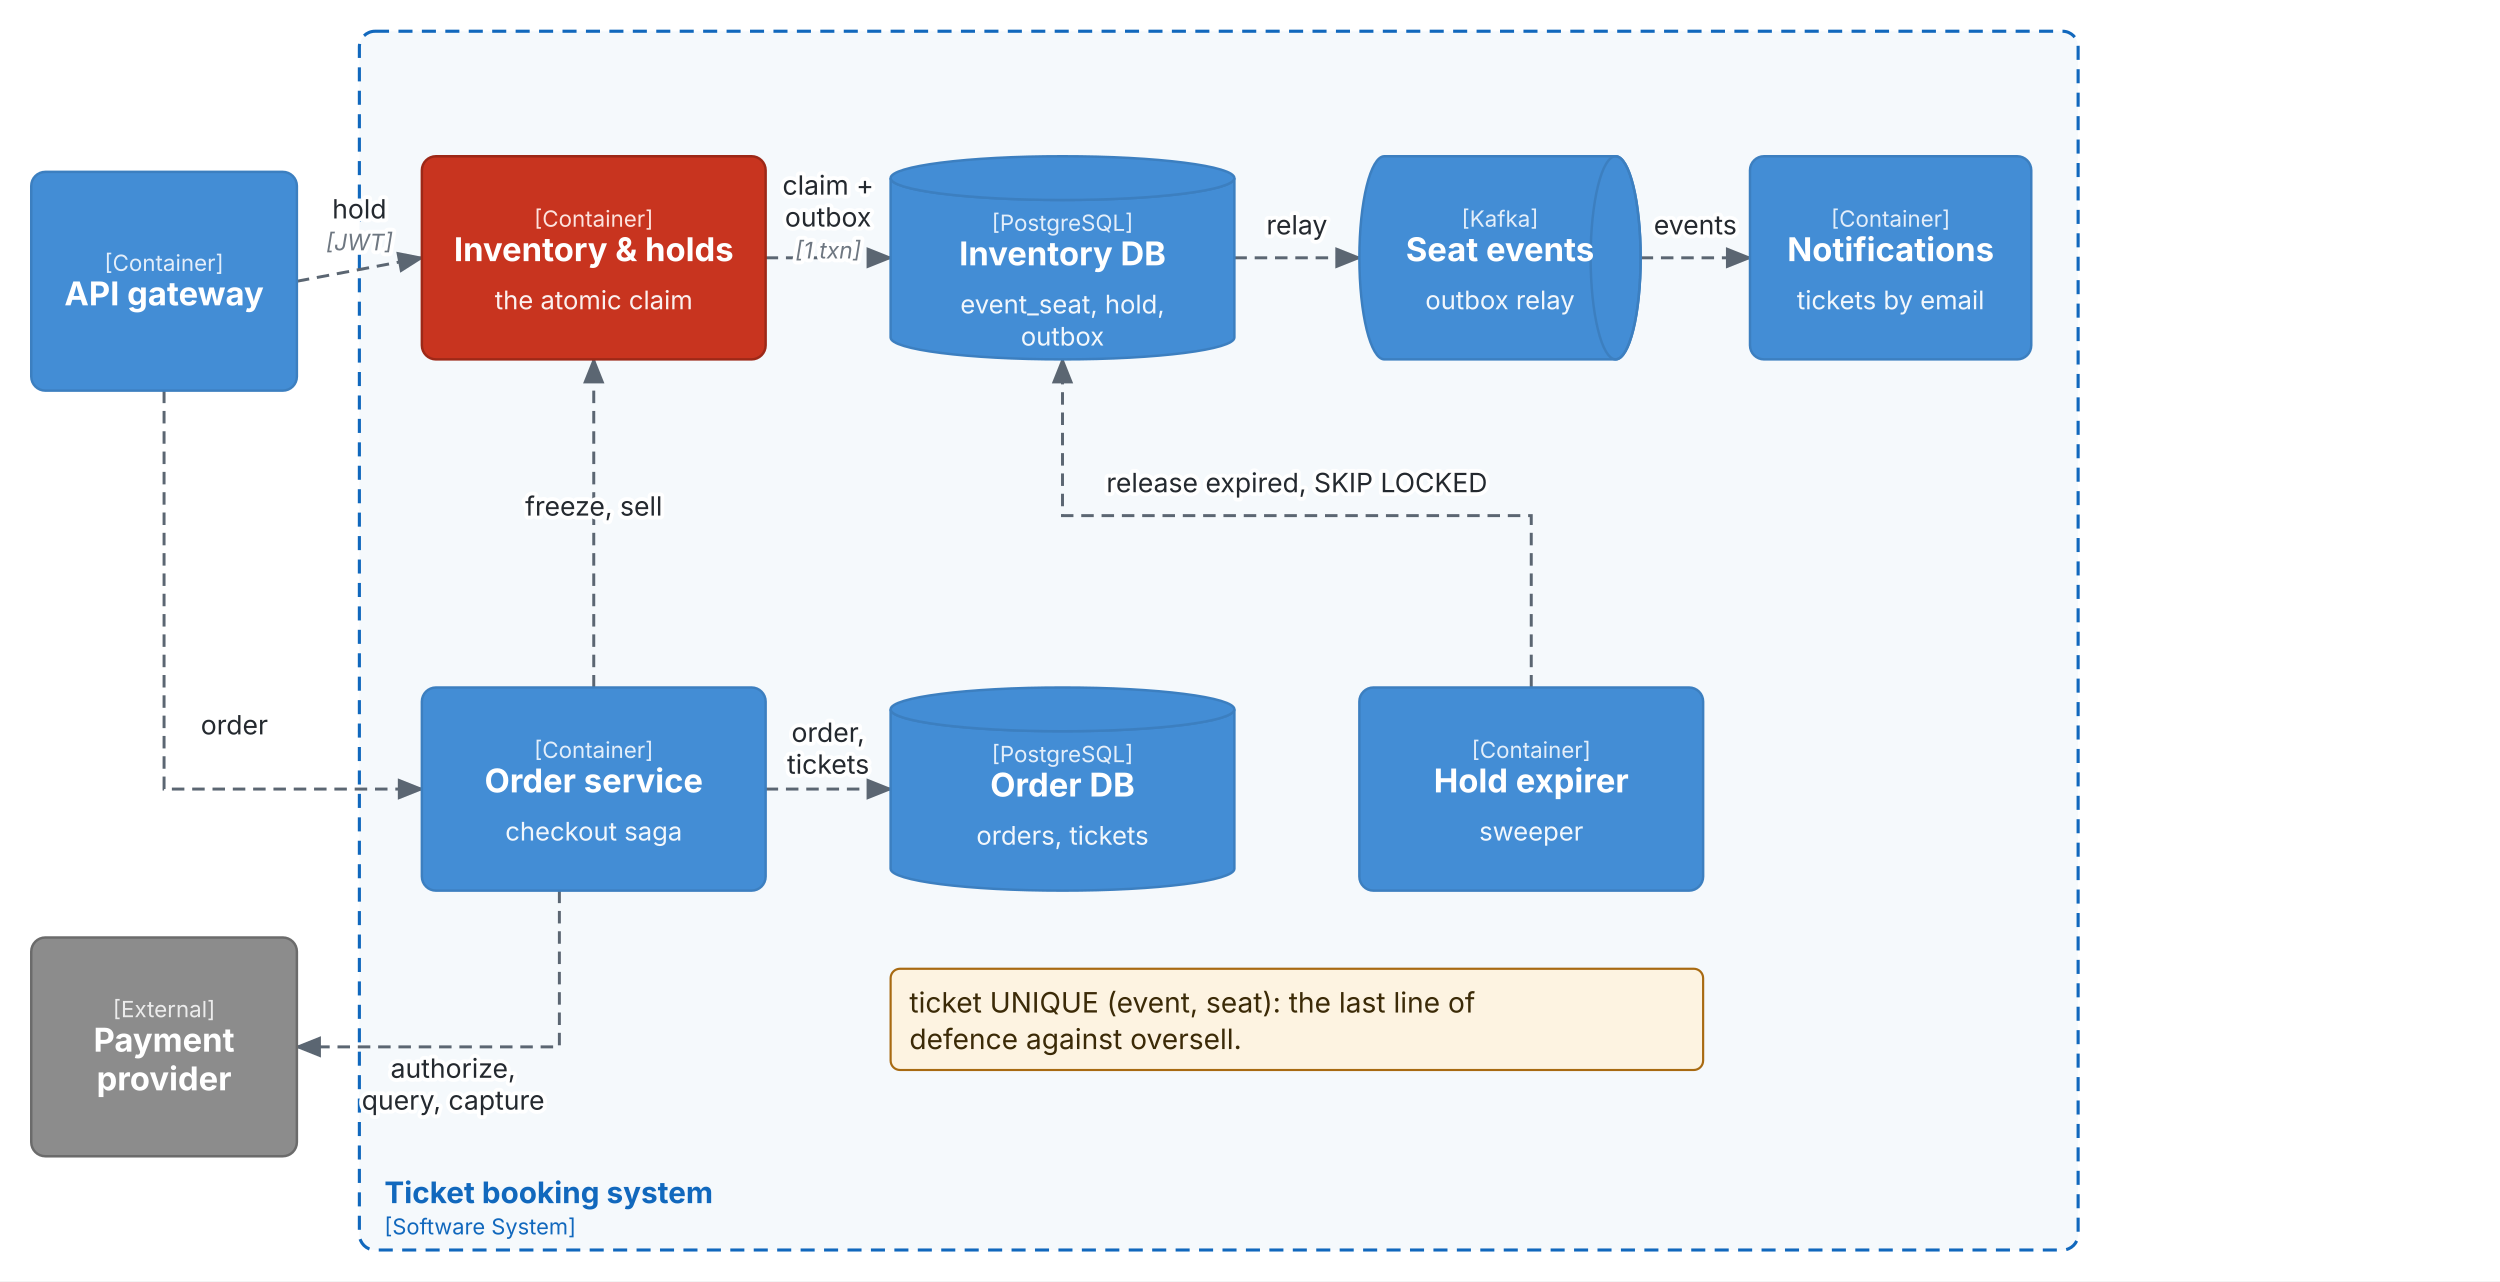
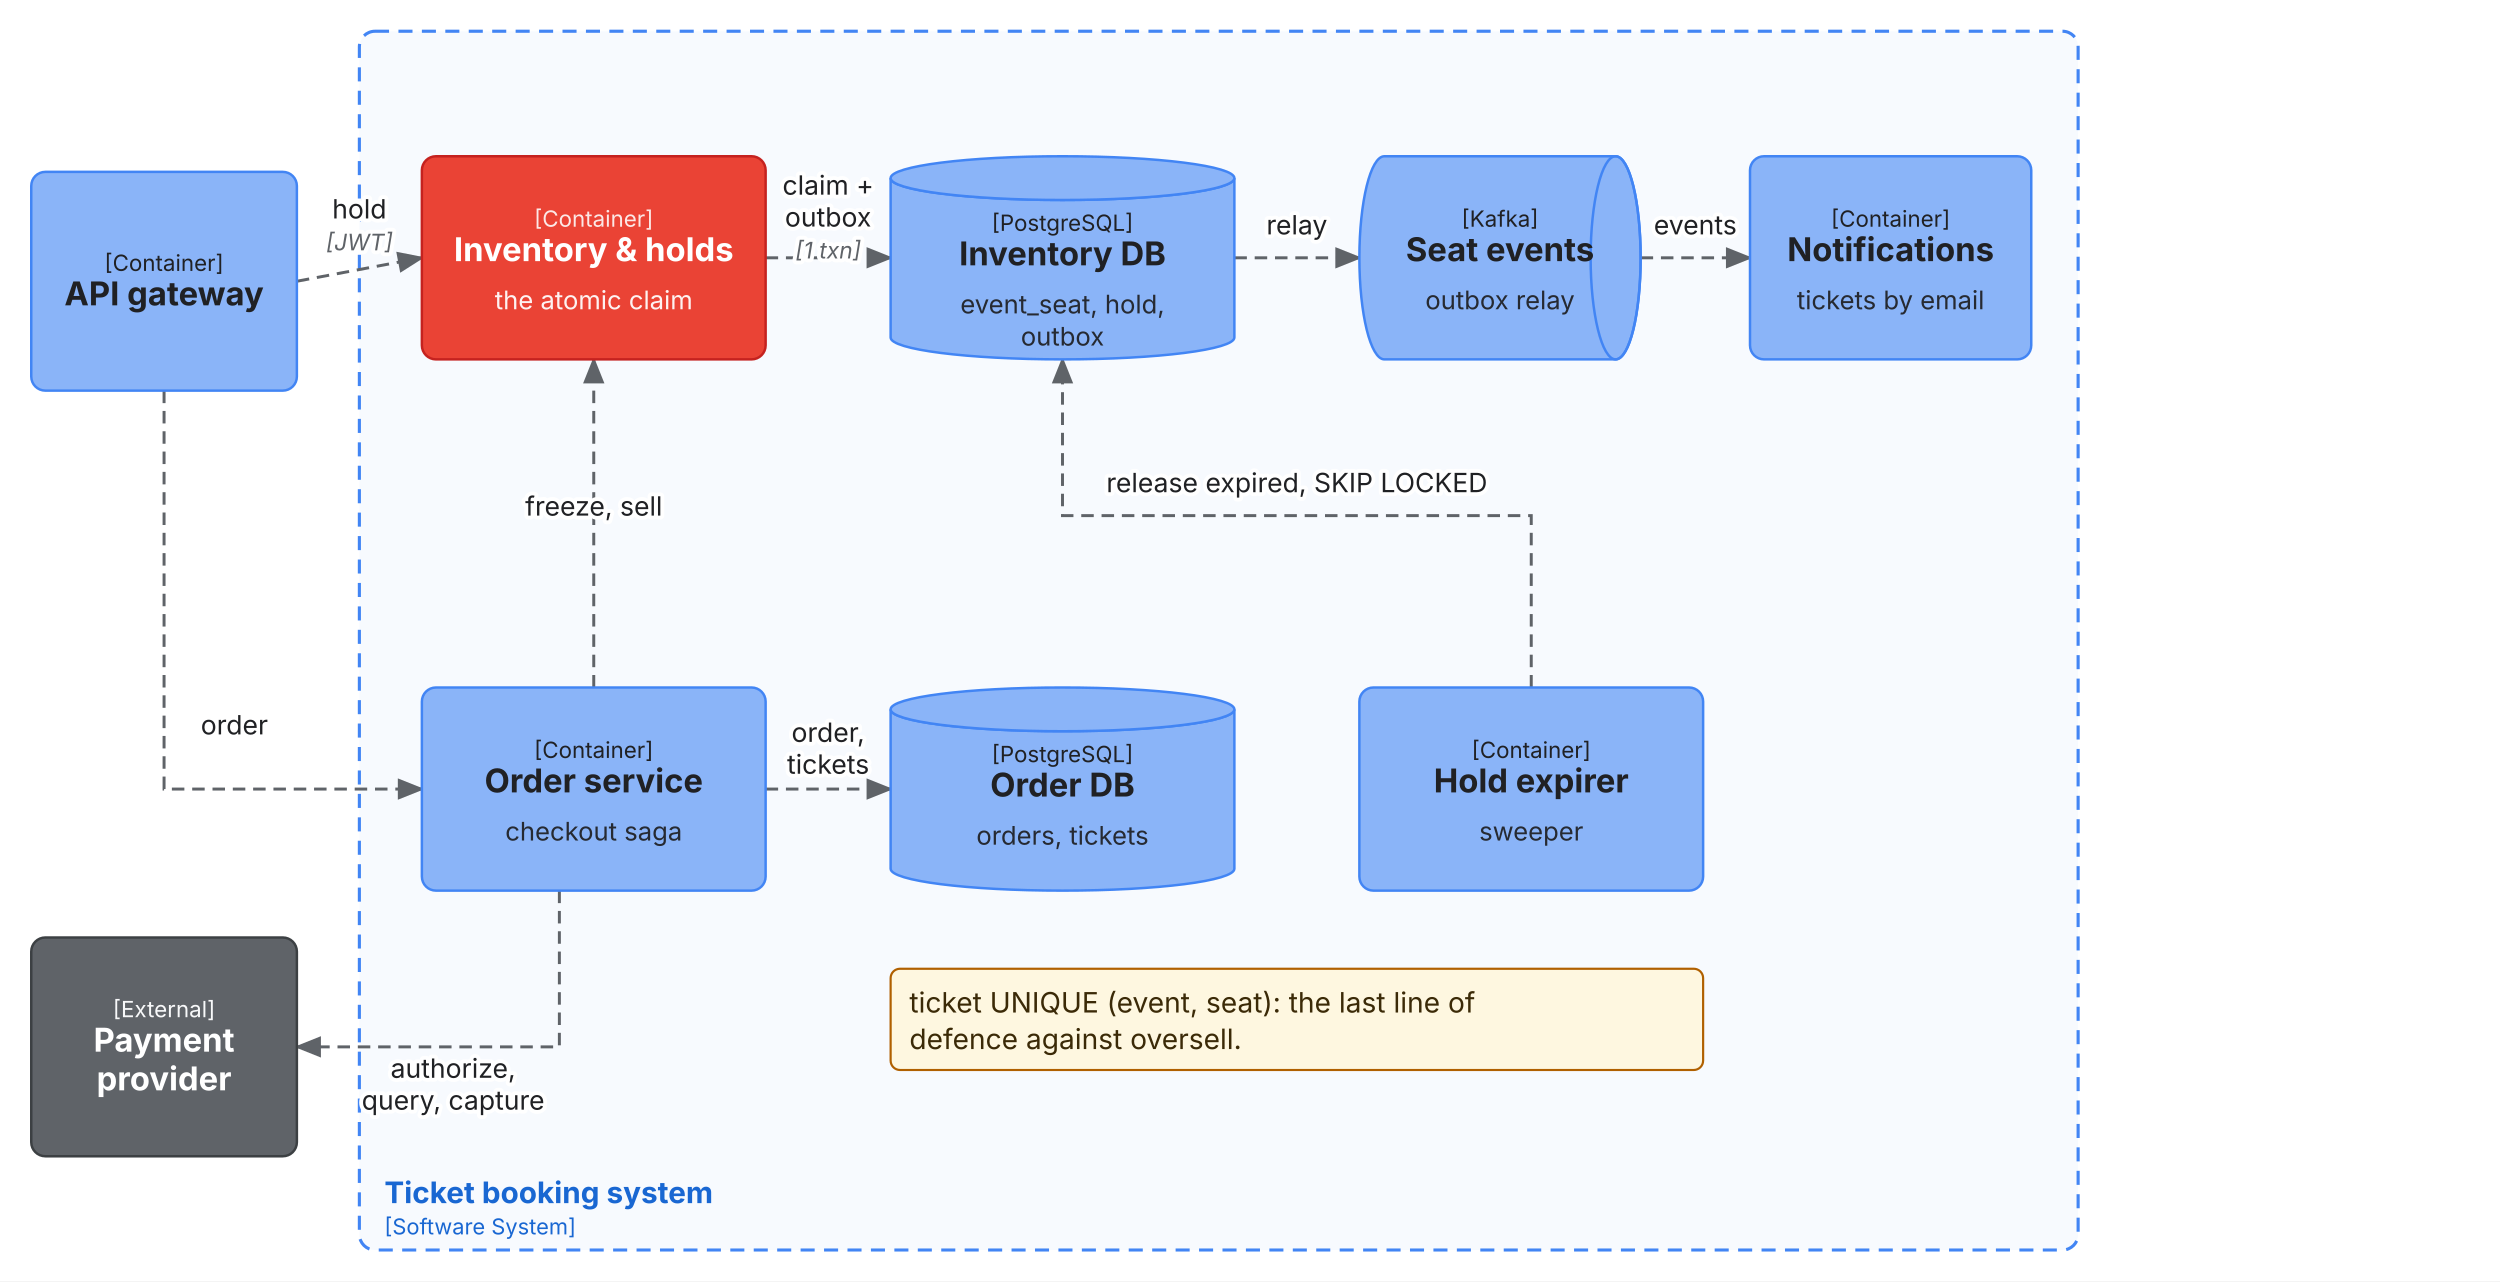
<svg xmlns="http://www.w3.org/2000/svg" class="c4" viewBox="0 0 1600 820" width="1600" height="820">
  <defs>
    <marker id="c4a" viewBox="0 0 10 10" refX="9" refY="5" markerWidth="9" markerHeight="9" orient="auto">
-       <path d="M0,1 L10,5 L0,9 z" fill="#5b6672" />
+       <path d="M0,1 L10,5 L0,9 z" fill="#5f6368" />
    </marker>
    <marker id="c4a-s" viewBox="0 0 10 10" refX="1" refY="5" markerWidth="9" markerHeight="9" orient="auto">
-       <path d="M10,1 L0,5 L10,9 z" fill="#5b6672" />
+       <path d="M10,1 L0,5 L10,9 z" fill="#5f6368" />
    </marker>
  </defs>
  <rect width="1600" height="820" fill="#ffffff" />
-   <rect x="230" y="20" width="1100" height="780" rx="10" fill="#1168bd" fill-opacity="0.04" stroke="#1168bd" stroke-width="2" stroke-dasharray="9 6" />
-   <text x="246" y="770" font-family="Inter, Helvetica, Arial, sans-serif" font-size="19" font-weight="700" fill="#1168bd">Ticket booking system</text>
-   <text x="246" y="790" font-family="Inter, Helvetica, Arial, sans-serif" font-size="14" fill="#1168bd">[Software System]</text>
-   <path d="M190.0,180.0 L270.0,165.0" fill="none" stroke="#5b6672" stroke-width="1.9" stroke-dasharray="8 5" marker-end="url(#c4a)" />
-   <text x="230.0" y="139.8" text-anchor="middle" font-family="Inter, Helvetica, Arial, sans-serif" font-size="17.0" fill="#24292f" font-style="normal" paint-order="stroke" stroke="#ffffff" stroke-width="5" stroke-linejoin="round">hold</text>
-   <text x="230.0" y="160.2" text-anchor="middle" font-family="Inter, Helvetica, Arial, sans-serif" font-size="14.6" fill="#6e7781" font-style="italic" paint-order="stroke" stroke="#ffffff" stroke-width="5" stroke-linejoin="round">[JWT]</text>
-   <path d="M490.0,165.0 L570.0,165.0" fill="none" stroke="#5b6672" stroke-width="1.9" stroke-dasharray="8 5" marker-end="url(#c4a)" />
-   <text x="530.0" y="124.6" text-anchor="middle" font-family="Inter, Helvetica, Arial, sans-serif" font-size="17.0" fill="#24292f" font-style="normal" paint-order="stroke" stroke="#ffffff" stroke-width="5" stroke-linejoin="round">claim +</text>
-   <text x="530.0" y="145.0" text-anchor="middle" font-family="Inter, Helvetica, Arial, sans-serif" font-size="17.0" fill="#24292f" font-style="normal" paint-order="stroke" stroke="#ffffff" stroke-width="5" stroke-linejoin="round">outbox</text>
-   <text x="530.0" y="165.4" text-anchor="middle" font-family="Inter, Helvetica, Arial, sans-serif" font-size="14.6" fill="#6e7781" font-style="italic" paint-order="stroke" stroke="#ffffff" stroke-width="5" stroke-linejoin="round">[1 txn]</text>
-   <path d="M790.0,165.0 L870.0,165.0" fill="none" stroke="#5b6672" stroke-width="1.9" stroke-dasharray="8 5" marker-end="url(#c4a)" />
-   <text x="830.0" y="150.0" text-anchor="middle" font-family="Inter, Helvetica, Arial, sans-serif" font-size="17.0" fill="#24292f" font-style="normal" paint-order="stroke" stroke="#ffffff" stroke-width="5" stroke-linejoin="round">relay</text>
-   <path d="M1050.0,165.0 L1120.0,165.0" fill="none" stroke="#5b6672" stroke-width="1.9" stroke-dasharray="8 5" marker-end="url(#c4a)" />
-   <text x="1085.0" y="150.0" text-anchor="middle" font-family="Inter, Helvetica, Arial, sans-serif" font-size="17.0" fill="#24292f" font-style="normal" paint-order="stroke" stroke="#ffffff" stroke-width="5" stroke-linejoin="round">events</text>
-   <path d="M105.0,250.0 L105.0,505.0 L270.0,505.0" fill="none" stroke="#5b6672" stroke-width="1.9" stroke-dasharray="8 5" marker-end="url(#c4a)" />
-   <text x="150.0" y="470.0" text-anchor="middle" font-family="Inter, Helvetica, Arial, sans-serif" font-size="17.0" fill="#24292f" font-style="normal" paint-order="stroke" stroke="#ffffff" stroke-width="5" stroke-linejoin="round">order</text>
-   <path d="M380.0,440.0 L380.0,230.0" fill="none" stroke="#5b6672" stroke-width="1.9" stroke-dasharray="8 5" marker-end="url(#c4a)" />
-   <text x="380.0" y="330.0" text-anchor="middle" font-family="Inter, Helvetica, Arial, sans-serif" font-size="17.0" fill="#24292f" font-style="normal" paint-order="stroke" stroke="#ffffff" stroke-width="5" stroke-linejoin="round">freeze, sell</text>
-   <path d="M490.0,505.0 L570.0,505.0" fill="none" stroke="#5b6672" stroke-width="1.9" stroke-dasharray="8 5" marker-end="url(#c4a)" />
-   <text x="530.0" y="474.8" text-anchor="middle" font-family="Inter, Helvetica, Arial, sans-serif" font-size="17.0" fill="#24292f" font-style="normal" paint-order="stroke" stroke="#ffffff" stroke-width="5" stroke-linejoin="round">order,</text>
-   <text x="530.0" y="495.2" text-anchor="middle" font-family="Inter, Helvetica, Arial, sans-serif" font-size="17.0" fill="#24292f" font-style="normal" paint-order="stroke" stroke="#ffffff" stroke-width="5" stroke-linejoin="round">tickets</text>
-   <path d="M980.0,440.0 L980.0,330.0 L680.0,330.0 L680.0,230.0" fill="none" stroke="#5b6672" stroke-width="1.9" stroke-dasharray="8 5" marker-end="url(#c4a)" />
-   <text x="830.0" y="315.0" text-anchor="middle" font-family="Inter, Helvetica, Arial, sans-serif" font-size="17.0" fill="#24292f" font-style="normal" paint-order="stroke" stroke="#ffffff" stroke-width="5" stroke-linejoin="round">release expired, SKIP LOCKED</text>
-   <path d="M358.0,570.0 L358.0,670.0 L190.0,670.0" fill="none" stroke="#5b6672" stroke-width="1.9" stroke-dasharray="8 5" marker-end="url(#c4a)" />
-   <text x="290.0" y="689.8" text-anchor="middle" font-family="Inter, Helvetica, Arial, sans-serif" font-size="17.0" fill="#24292f" font-style="normal" paint-order="stroke" stroke="#ffffff" stroke-width="5" stroke-linejoin="round">authorize,</text>
-   <text x="290.0" y="710.2" text-anchor="middle" font-family="Inter, Helvetica, Arial, sans-serif" font-size="17.0" fill="#24292f" font-style="normal" paint-order="stroke" stroke="#ffffff" stroke-width="5" stroke-linejoin="round">query, capture</text>
-   <rect x="20" y="110" width="170" height="140" rx="9" fill="#438dd5" stroke="#3c7fc0" stroke-width="1.6" />
-   <text x="105.0" y="173.385" text-anchor="middle" font-family="Inter, Helvetica, Arial, sans-serif" font-size="14.3" fill="#e3eefa">[Container]</text>
-   <text x="105.0" y="195.435" text-anchor="middle" font-family="Inter, Helvetica, Arial, sans-serif" font-size="21" font-weight="700" fill="#ffffff">API gateway</text>
-   <rect x="20" y="600" width="170" height="140" rx="9" fill="#8c8c8c" stroke="#6b6b6b" stroke-width="1.6" />
-   <text x="105.0" y="650.995" text-anchor="middle" font-family="Inter, Helvetica, Arial, sans-serif" font-size="14.3" fill="#ececec">[External]</text>
-   <text x="105.0" y="673.045" text-anchor="middle" font-family="Inter, Helvetica, Arial, sans-serif" font-size="21" font-weight="700" fill="#ffffff">Payment</text>
-   <text x="105.0" y="697.825" text-anchor="middle" font-family="Inter, Helvetica, Arial, sans-serif" font-size="21" font-weight="700" fill="#ffffff">provider</text>
-   <rect x="270" y="100" width="220" height="130" rx="9" fill="#c8341f" stroke="#9d2817" stroke-width="1.6" />
-   <text x="380.0" y="145.095" text-anchor="middle" font-family="Inter, Helvetica, Arial, sans-serif" font-size="14.3" fill="#fde3de">[Container]</text>
-   <text x="380.0" y="167.145" text-anchor="middle" font-family="Inter, Helvetica, Arial, sans-serif" font-size="21" font-weight="700" fill="#ffffff">Inventory &amp; holds</text>
-   <text x="380.0" y="197.925" text-anchor="middle" font-family="Inter, Helvetica, Arial, sans-serif" font-size="16.4" fill="#ffffff" fill-opacity="0.93">the atomic claim</text>
-   <path d="M570,114 a110.0,14 0 0,0 220,0 v102 a110.0,14 0 0,1 -220,0 z" fill="#438dd5" stroke="#3c7fc0" stroke-width="1.6" />
-   <ellipse cx="680.0" cy="114" rx="110.0" ry="14" fill="#438dd5" stroke="#3c7fc0" stroke-width="1.6" />
-   <text x="680.0" y="147.75" text-anchor="middle" font-family="Inter, Helvetica, Arial, sans-serif" font-size="14.3" fill="#e3eefa">[PostgreSQL]</text>
-   <text x="680.0" y="169.8" text-anchor="middle" font-family="Inter, Helvetica, Arial, sans-serif" font-size="21" font-weight="700" fill="#ffffff">Inventory DB</text>
-   <text x="680.0" y="200.58" text-anchor="middle" font-family="Inter, Helvetica, Arial, sans-serif" font-size="16.4" fill="#ffffff" fill-opacity="0.93">event_seat, hold,</text>
-   <text x="680.0" y="221.16" text-anchor="middle" font-family="Inter, Helvetica, Arial, sans-serif" font-size="16.4" fill="#ffffff" fill-opacity="0.93">outbox</text>
-   <path d="M886,100 h148 a16,65.0 0 0,1 0,130 h-148 a16,65.0 0 0,1 0,-130 z" fill="#438dd5" stroke="#3c7fc0" stroke-width="1.6" />
-   <ellipse cx="1034" cy="165.0" rx="16" ry="65.0" fill="none" stroke="#3c7fc0" stroke-width="1.6" />
-   <text x="960.0" y="145.095" text-anchor="middle" font-family="Inter, Helvetica, Arial, sans-serif" font-size="14.3" fill="#e3eefa">[Kafka]</text>
-   <text x="960.0" y="167.145" text-anchor="middle" font-family="Inter, Helvetica, Arial, sans-serif" font-size="21" font-weight="700" fill="#ffffff">Seat events</text>
-   <text x="960.0" y="197.925" text-anchor="middle" font-family="Inter, Helvetica, Arial, sans-serif" font-size="16.4" fill="#ffffff" fill-opacity="0.93">outbox relay</text>
-   <rect x="1120" y="100" width="180" height="130" rx="9" fill="#438dd5" stroke="#3c7fc0" stroke-width="1.6" />
-   <text x="1210.0" y="145.095" text-anchor="middle" font-family="Inter, Helvetica, Arial, sans-serif" font-size="14.3" fill="#e3eefa">[Container]</text>
-   <text x="1210.0" y="167.145" text-anchor="middle" font-family="Inter, Helvetica, Arial, sans-serif" font-size="21" font-weight="700" fill="#ffffff">Notifications</text>
-   <text x="1210.0" y="197.925" text-anchor="middle" font-family="Inter, Helvetica, Arial, sans-serif" font-size="16.4" fill="#ffffff" fill-opacity="0.93">tickets by email</text>
-   <rect x="270" y="440" width="220" height="130" rx="9" fill="#438dd5" stroke="#3c7fc0" stroke-width="1.6" />
-   <text x="380.0" y="485.095" text-anchor="middle" font-family="Inter, Helvetica, Arial, sans-serif" font-size="14.3" fill="#e3eefa">[Container]</text>
-   <text x="380.0" y="507.145" text-anchor="middle" font-family="Inter, Helvetica, Arial, sans-serif" font-size="21" font-weight="700" fill="#ffffff">Order service</text>
-   <text x="380.0" y="537.925" text-anchor="middle" font-family="Inter, Helvetica, Arial, sans-serif" font-size="16.4" fill="#ffffff" fill-opacity="0.93">checkout saga</text>
-   <path d="M570,454 a110.0,14 0 0,0 220,0 v102 a110.0,14 0 0,1 -220,0 z" fill="#438dd5" stroke="#3c7fc0" stroke-width="1.6" />
-   <ellipse cx="680.0" cy="454" rx="110.0" ry="14" fill="#438dd5" stroke="#3c7fc0" stroke-width="1.6" />
-   <text x="680.0" y="487.75" text-anchor="middle" font-family="Inter, Helvetica, Arial, sans-serif" font-size="14.3" fill="#e3eefa">[PostgreSQL]</text>
-   <text x="680.0" y="509.8" text-anchor="middle" font-family="Inter, Helvetica, Arial, sans-serif" font-size="21" font-weight="700" fill="#ffffff">Order DB</text>
-   <text x="680.0" y="540.58" text-anchor="middle" font-family="Inter, Helvetica, Arial, sans-serif" font-size="16.4" fill="#ffffff" fill-opacity="0.93">orders, tickets</text>
-   <rect x="870" y="440" width="220" height="130" rx="9" fill="#438dd5" stroke="#3c7fc0" stroke-width="1.6" />
-   <text x="980.0" y="485.095" text-anchor="middle" font-family="Inter, Helvetica, Arial, sans-serif" font-size="14.3" fill="#e3eefa">[Container]</text>
-   <text x="980.0" y="507.145" text-anchor="middle" font-family="Inter, Helvetica, Arial, sans-serif" font-size="21" font-weight="700" fill="#ffffff">Hold expirer</text>
-   <text x="980.0" y="537.925" text-anchor="middle" font-family="Inter, Helvetica, Arial, sans-serif" font-size="16.4" fill="#ffffff" fill-opacity="0.93">sweeper</text>
-   <rect x="570" y="620" width="520" height="64.8" rx="6" fill="#fdf3e1" stroke="#a86a12" stroke-width="1.4" />
-   <text x="582" y="648.0" font-family="Inter, Helvetica, Arial, sans-serif" font-size="18" fill="#3b2a07">ticket UNIQUE (event, seat): the last line of</text>
-   <text x="582" y="671.4" font-family="Inter, Helvetica, Arial, sans-serif" font-size="18" fill="#3b2a07">defence against oversell.</text>
+   <rect x="230" y="20" width="1100" height="780" rx="10" fill="#4285f4" fill-opacity="0.04" stroke="#4285f4" stroke-width="2" stroke-dasharray="9 6" />
+   <text x="246" y="770" font-family="Inter, Roboto, sans-serif" font-size="19" font-weight="700" fill="#1967D2">Ticket booking system</text>
+   <text x="246" y="790" font-family="Inter, Roboto, sans-serif" font-size="14" fill="#1967D2">[Software System]</text>
+   <g data-k="e:0">
+     <path d="M190.0,180.0 L270.0,165.0" fill="none" stroke="#5f6368" stroke-width="1.9" stroke-dasharray="8 5" marker-end="url(#c4a)" />
+     <text x="230.0" y="139.8" text-anchor="middle" font-family="Inter, Roboto, sans-serif" font-size="17.0" fill="#202124" font-style="normal" paint-order="stroke" stroke="#ffffff" stroke-width="5" stroke-linejoin="round">hold</text>
+     <text x="230.0" y="160.2" text-anchor="middle" font-family="Inter, Roboto, sans-serif" font-size="14.6" fill="#5f6368" font-style="italic" paint-order="stroke" stroke="#ffffff" stroke-width="5" stroke-linejoin="round">[JWT]</text>
+   </g>
+   <g data-k="e:1">
+     <path d="M490.0,165.0 L570.0,165.0" fill="none" stroke="#5f6368" stroke-width="1.9" stroke-dasharray="8 5" marker-end="url(#c4a)" />
+     <text x="530.0" y="124.6" text-anchor="middle" font-family="Inter, Roboto, sans-serif" font-size="17.0" fill="#202124" font-style="normal" paint-order="stroke" stroke="#ffffff" stroke-width="5" stroke-linejoin="round">claim +</text>
+     <text x="530.0" y="145.0" text-anchor="middle" font-family="Inter, Roboto, sans-serif" font-size="17.0" fill="#202124" font-style="normal" paint-order="stroke" stroke="#ffffff" stroke-width="5" stroke-linejoin="round">outbox</text>
+     <text x="530.0" y="165.4" text-anchor="middle" font-family="Inter, Roboto, sans-serif" font-size="14.6" fill="#5f6368" font-style="italic" paint-order="stroke" stroke="#ffffff" stroke-width="5" stroke-linejoin="round">[1 txn]</text>
+   </g>
+   <g data-k="e:2">
+     <path d="M790.0,165.0 L870.0,165.0" fill="none" stroke="#5f6368" stroke-width="1.9" stroke-dasharray="8 5" marker-end="url(#c4a)" />
+     <text x="830.0" y="150.0" text-anchor="middle" font-family="Inter, Roboto, sans-serif" font-size="17.0" fill="#202124" font-style="normal" paint-order="stroke" stroke="#ffffff" stroke-width="5" stroke-linejoin="round">relay</text>
+   </g>
+   <g data-k="e:3">
+     <path d="M1050.0,165.0 L1120.0,165.0" fill="none" stroke="#5f6368" stroke-width="1.9" stroke-dasharray="8 5" marker-end="url(#c4a)" />
+     <text x="1085.0" y="150.0" text-anchor="middle" font-family="Inter, Roboto, sans-serif" font-size="17.0" fill="#202124" font-style="normal" paint-order="stroke" stroke="#ffffff" stroke-width="5" stroke-linejoin="round">events</text>
+   </g>
+   <g data-k="e:4">
+     <path d="M105.0,250.0 L105.0,505.0 L270.0,505.0" fill="none" stroke="#5f6368" stroke-width="1.9" stroke-dasharray="8 5" marker-end="url(#c4a)" />
+     <text x="150.0" y="470.0" text-anchor="middle" font-family="Inter, Roboto, sans-serif" font-size="17.0" fill="#202124" font-style="normal" paint-order="stroke" stroke="#ffffff" stroke-width="5" stroke-linejoin="round">order</text>
+   </g>
+   <g data-k="e:5">
+     <path d="M380.0,440.0 L380.0,230.0" fill="none" stroke="#5f6368" stroke-width="1.9" stroke-dasharray="8 5" marker-end="url(#c4a)" />
+     <text x="380.0" y="330.0" text-anchor="middle" font-family="Inter, Roboto, sans-serif" font-size="17.0" fill="#202124" font-style="normal" paint-order="stroke" stroke="#ffffff" stroke-width="5" stroke-linejoin="round">freeze, sell</text>
+   </g>
+   <g data-k="e:6">
+     <path d="M490.0,505.0 L570.0,505.0" fill="none" stroke="#5f6368" stroke-width="1.9" stroke-dasharray="8 5" marker-end="url(#c4a)" />
+     <text x="530.0" y="474.8" text-anchor="middle" font-family="Inter, Roboto, sans-serif" font-size="17.0" fill="#202124" font-style="normal" paint-order="stroke" stroke="#ffffff" stroke-width="5" stroke-linejoin="round">order,</text>
+     <text x="530.0" y="495.2" text-anchor="middle" font-family="Inter, Roboto, sans-serif" font-size="17.0" fill="#202124" font-style="normal" paint-order="stroke" stroke="#ffffff" stroke-width="5" stroke-linejoin="round">tickets</text>
+   </g>
+   <g data-k="e:7">
+     <path d="M980.0,440.0 L980.0,330.0 L680.0,330.0 L680.0,230.0" fill="none" stroke="#5f6368" stroke-width="1.9" stroke-dasharray="8 5" marker-end="url(#c4a)" />
+     <text x="830.0" y="315.0" text-anchor="middle" font-family="Inter, Roboto, sans-serif" font-size="17.0" fill="#202124" font-style="normal" paint-order="stroke" stroke="#ffffff" stroke-width="5" stroke-linejoin="round">release expired, SKIP LOCKED</text>
+   </g>
+   <g data-k="e:8">
+     <path d="M358.0,570.0 L358.0,670.0 L190.0,670.0" fill="none" stroke="#5f6368" stroke-width="1.9" stroke-dasharray="8 5" marker-end="url(#c4a)" />
+     <text x="290.0" y="689.8" text-anchor="middle" font-family="Inter, Roboto, sans-serif" font-size="17.0" fill="#202124" font-style="normal" paint-order="stroke" stroke="#ffffff" stroke-width="5" stroke-linejoin="round">authorize,</text>
+     <text x="290.0" y="710.2" text-anchor="middle" font-family="Inter, Roboto, sans-serif" font-size="17.0" fill="#202124" font-style="normal" paint-order="stroke" stroke="#ffffff" stroke-width="5" stroke-linejoin="round">query, capture</text>
+   </g>
+   <g data-k="n:gw">
+     <rect x="20" y="110" width="170" height="140" rx="9" fill="#8ab4f8" stroke="#4285f4" stroke-width="1.6" />
+     <text x="105.0" y="173.385" text-anchor="middle" font-family="Inter, Roboto, sans-serif" font-size="14.3" fill="#202124">[Container]</text>
+     <text x="105.0" y="195.435" text-anchor="middle" font-family="Inter, Roboto, sans-serif" font-size="21" font-weight="700" fill="#202124">API gateway</text>
+   </g>
+   <g data-k="n:psp">
+     <rect x="20" y="600" width="170" height="140" rx="9" fill="#5f6368" stroke="#3c4043" stroke-width="1.6" />
+     <text x="105.0" y="650.995" text-anchor="middle" font-family="Inter, Roboto, sans-serif" font-size="14.3" fill="#f8f9fa">[External]</text>
+     <text x="105.0" y="673.045" text-anchor="middle" font-family="Inter, Roboto, sans-serif" font-size="21" font-weight="700" fill="#ffffff">Payment</text>
+     <text x="105.0" y="697.825" text-anchor="middle" font-family="Inter, Roboto, sans-serif" font-size="21" font-weight="700" fill="#ffffff">provider</text>
+   </g>
+   <g data-k="n:inv">
+     <rect x="270" y="100" width="220" height="130" rx="9" fill="#ea4335" stroke="#c5221f" stroke-width="1.6" />
+     <text x="380.0" y="145.095" text-anchor="middle" font-family="Inter, Roboto, sans-serif" font-size="14.3" fill="#fce8e6">[Container]</text>
+     <text x="380.0" y="167.145" text-anchor="middle" font-family="Inter, Roboto, sans-serif" font-size="21" font-weight="700" fill="#ffffff">Inventory &amp; holds</text>
+     <text x="380.0" y="197.925" text-anchor="middle" font-family="Inter, Roboto, sans-serif" font-size="16.4" fill="#ffffff" fill-opacity="0.93">the atomic claim</text>
+   </g>
+   <g data-k="n:idb">
+     <path d="M570,114 a110.0,14 0 0,0 220,0 v102 a110.0,14 0 0,1 -220,0 z" fill="#8ab4f8" stroke="#4285f4" stroke-width="1.6" />
+     <ellipse cx="680.0" cy="114" rx="110.0" ry="14" fill="#8ab4f8" stroke="#4285f4" stroke-width="1.6" />
+     <text x="680.0" y="147.75" text-anchor="middle" font-family="Inter, Roboto, sans-serif" font-size="14.3" fill="#202124">[PostgreSQL]</text>
+     <text x="680.0" y="169.8" text-anchor="middle" font-family="Inter, Roboto, sans-serif" font-size="21" font-weight="700" fill="#202124">Inventory DB</text>
+     <text x="680.0" y="200.58" text-anchor="middle" font-family="Inter, Roboto, sans-serif" font-size="16.4" fill="#202124" fill-opacity="0.93">event_seat, hold,</text>
+     <text x="680.0" y="221.16" text-anchor="middle" font-family="Inter, Roboto, sans-serif" font-size="16.4" fill="#202124" fill-opacity="0.93">outbox</text>
+   </g>
+   <g data-k="n:kafka">
+     <path d="M886,100 h148 a16,65.0 0 0,1 0,130 h-148 a16,65.0 0 0,1 0,-130 z" fill="#8ab4f8" stroke="#4285f4" stroke-width="1.6" />
+     <ellipse cx="1034" cy="165.0" rx="16" ry="65.0" fill="none" stroke="#4285f4" stroke-width="1.6" />
+     <text x="960.0" y="145.095" text-anchor="middle" font-family="Inter, Roboto, sans-serif" font-size="14.3" fill="#202124">[Kafka]</text>
+     <text x="960.0" y="167.145" text-anchor="middle" font-family="Inter, Roboto, sans-serif" font-size="21" font-weight="700" fill="#202124">Seat events</text>
+     <text x="960.0" y="197.925" text-anchor="middle" font-family="Inter, Roboto, sans-serif" font-size="16.4" fill="#202124" fill-opacity="0.93">outbox relay</text>
+   </g>
+   <g data-k="n:noti">
+     <rect x="1120" y="100" width="180" height="130" rx="9" fill="#8ab4f8" stroke="#4285f4" stroke-width="1.6" />
+     <text x="1210.0" y="145.095" text-anchor="middle" font-family="Inter, Roboto, sans-serif" font-size="14.3" fill="#202124">[Container]</text>
+     <text x="1210.0" y="167.145" text-anchor="middle" font-family="Inter, Roboto, sans-serif" font-size="21" font-weight="700" fill="#202124">Notifications</text>
+     <text x="1210.0" y="197.925" text-anchor="middle" font-family="Inter, Roboto, sans-serif" font-size="16.4" fill="#202124" fill-opacity="0.93">tickets by email</text>
+   </g>
+   <g data-k="n:ord">
+     <rect x="270" y="440" width="220" height="130" rx="9" fill="#8ab4f8" stroke="#4285f4" stroke-width="1.6" />
+     <text x="380.0" y="485.095" text-anchor="middle" font-family="Inter, Roboto, sans-serif" font-size="14.3" fill="#202124">[Container]</text>
+     <text x="380.0" y="507.145" text-anchor="middle" font-family="Inter, Roboto, sans-serif" font-size="21" font-weight="700" fill="#202124">Order service</text>
+     <text x="380.0" y="537.925" text-anchor="middle" font-family="Inter, Roboto, sans-serif" font-size="16.4" fill="#202124" fill-opacity="0.93">checkout saga</text>
+   </g>
+   <g data-k="n:odb">
+     <path d="M570,454 a110.0,14 0 0,0 220,0 v102 a110.0,14 0 0,1 -220,0 z" fill="#8ab4f8" stroke="#4285f4" stroke-width="1.6" />
+     <ellipse cx="680.0" cy="454" rx="110.0" ry="14" fill="#8ab4f8" stroke="#4285f4" stroke-width="1.6" />
+     <text x="680.0" y="487.75" text-anchor="middle" font-family="Inter, Roboto, sans-serif" font-size="14.3" fill="#202124">[PostgreSQL]</text>
+     <text x="680.0" y="509.8" text-anchor="middle" font-family="Inter, Roboto, sans-serif" font-size="21" font-weight="700" fill="#202124">Order DB</text>
+     <text x="680.0" y="540.58" text-anchor="middle" font-family="Inter, Roboto, sans-serif" font-size="16.4" fill="#202124" fill-opacity="0.93">orders, tickets</text>
+   </g>
+   <g data-k="n:exp">
+     <rect x="870" y="440" width="220" height="130" rx="9" fill="#8ab4f8" stroke="#4285f4" stroke-width="1.6" />
+     <text x="980.0" y="485.095" text-anchor="middle" font-family="Inter, Roboto, sans-serif" font-size="14.3" fill="#202124">[Container]</text>
+     <text x="980.0" y="507.145" text-anchor="middle" font-family="Inter, Roboto, sans-serif" font-size="21" font-weight="700" fill="#202124">Hold expirer</text>
+     <text x="980.0" y="537.925" text-anchor="middle" font-family="Inter, Roboto, sans-serif" font-size="16.4" fill="#202124" fill-opacity="0.93">sweeper</text>
+   </g>
+   <g data-k="note:0">
+     <rect x="570" y="620" width="520" height="64.8" rx="6" fill="#fef7e0" stroke="#b06000" stroke-width="1.4" />
+     <text x="582" y="648.0" font-family="Inter, Roboto, sans-serif" font-size="18" fill="#3b2a07">ticket UNIQUE (event, seat): the last line of</text>
+     <text x="582" y="671.4" font-family="Inter, Roboto, sans-serif" font-size="18" fill="#3b2a07">defence against oversell.</text>
+   </g>
</svg>
